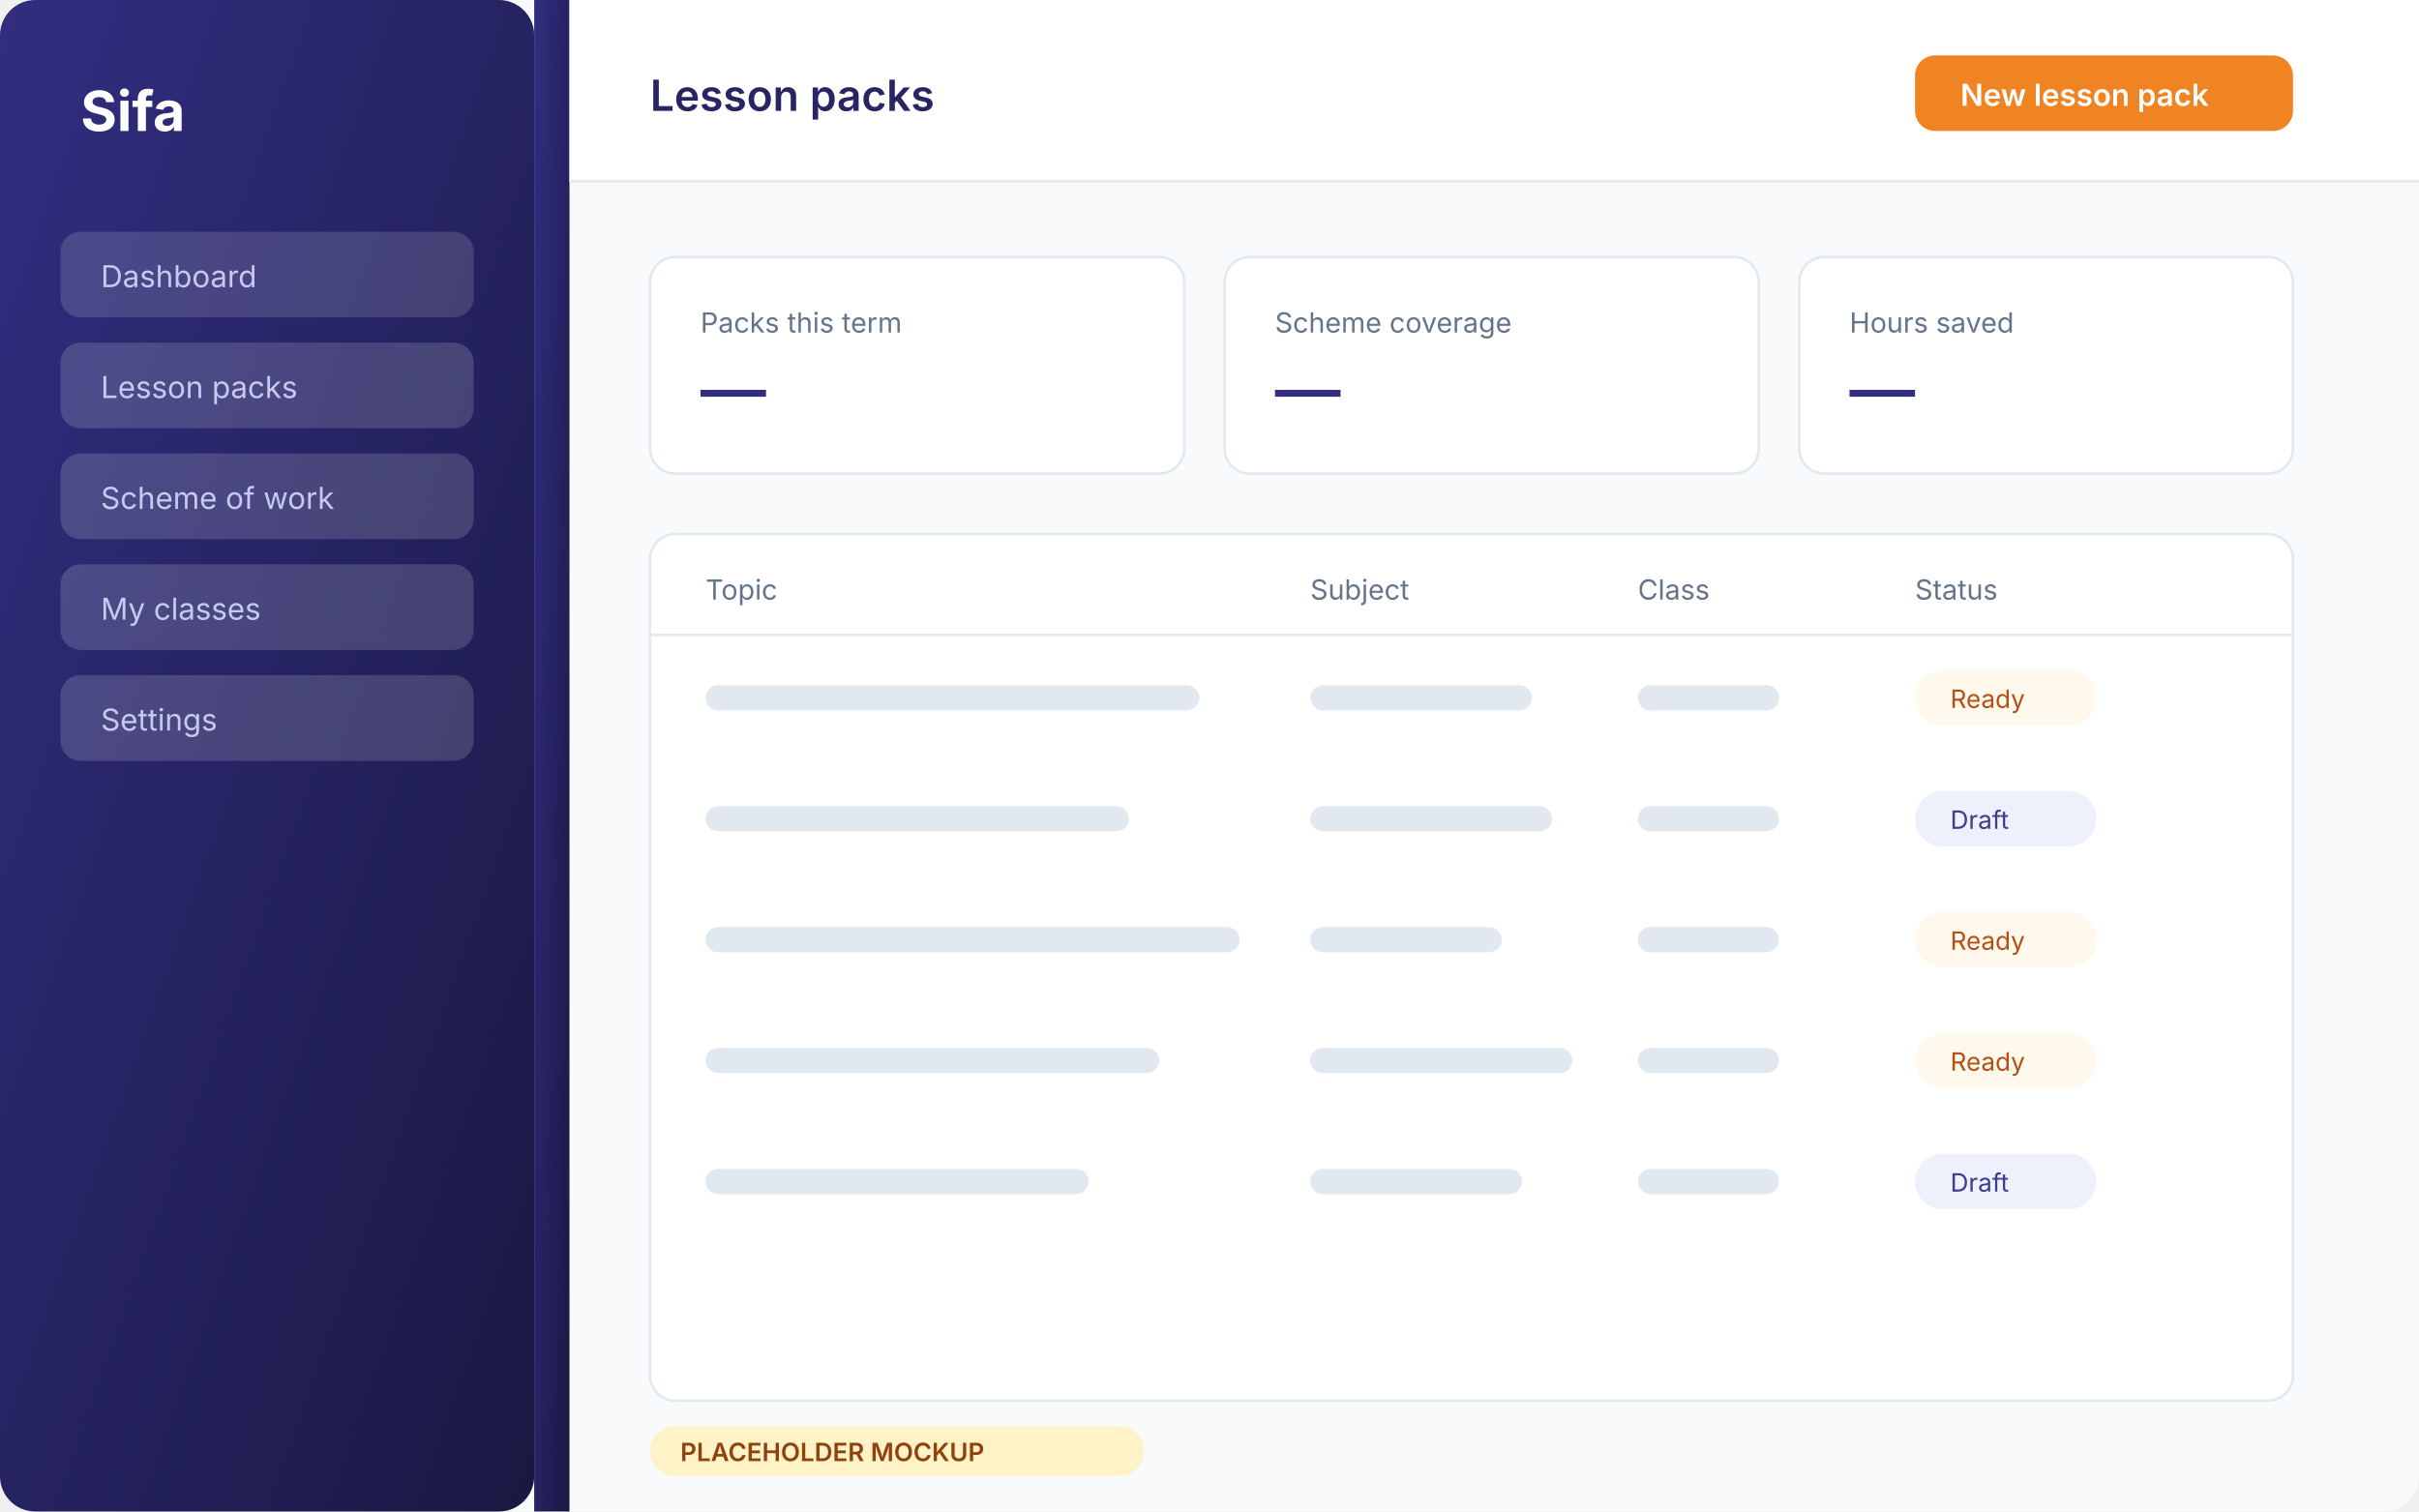
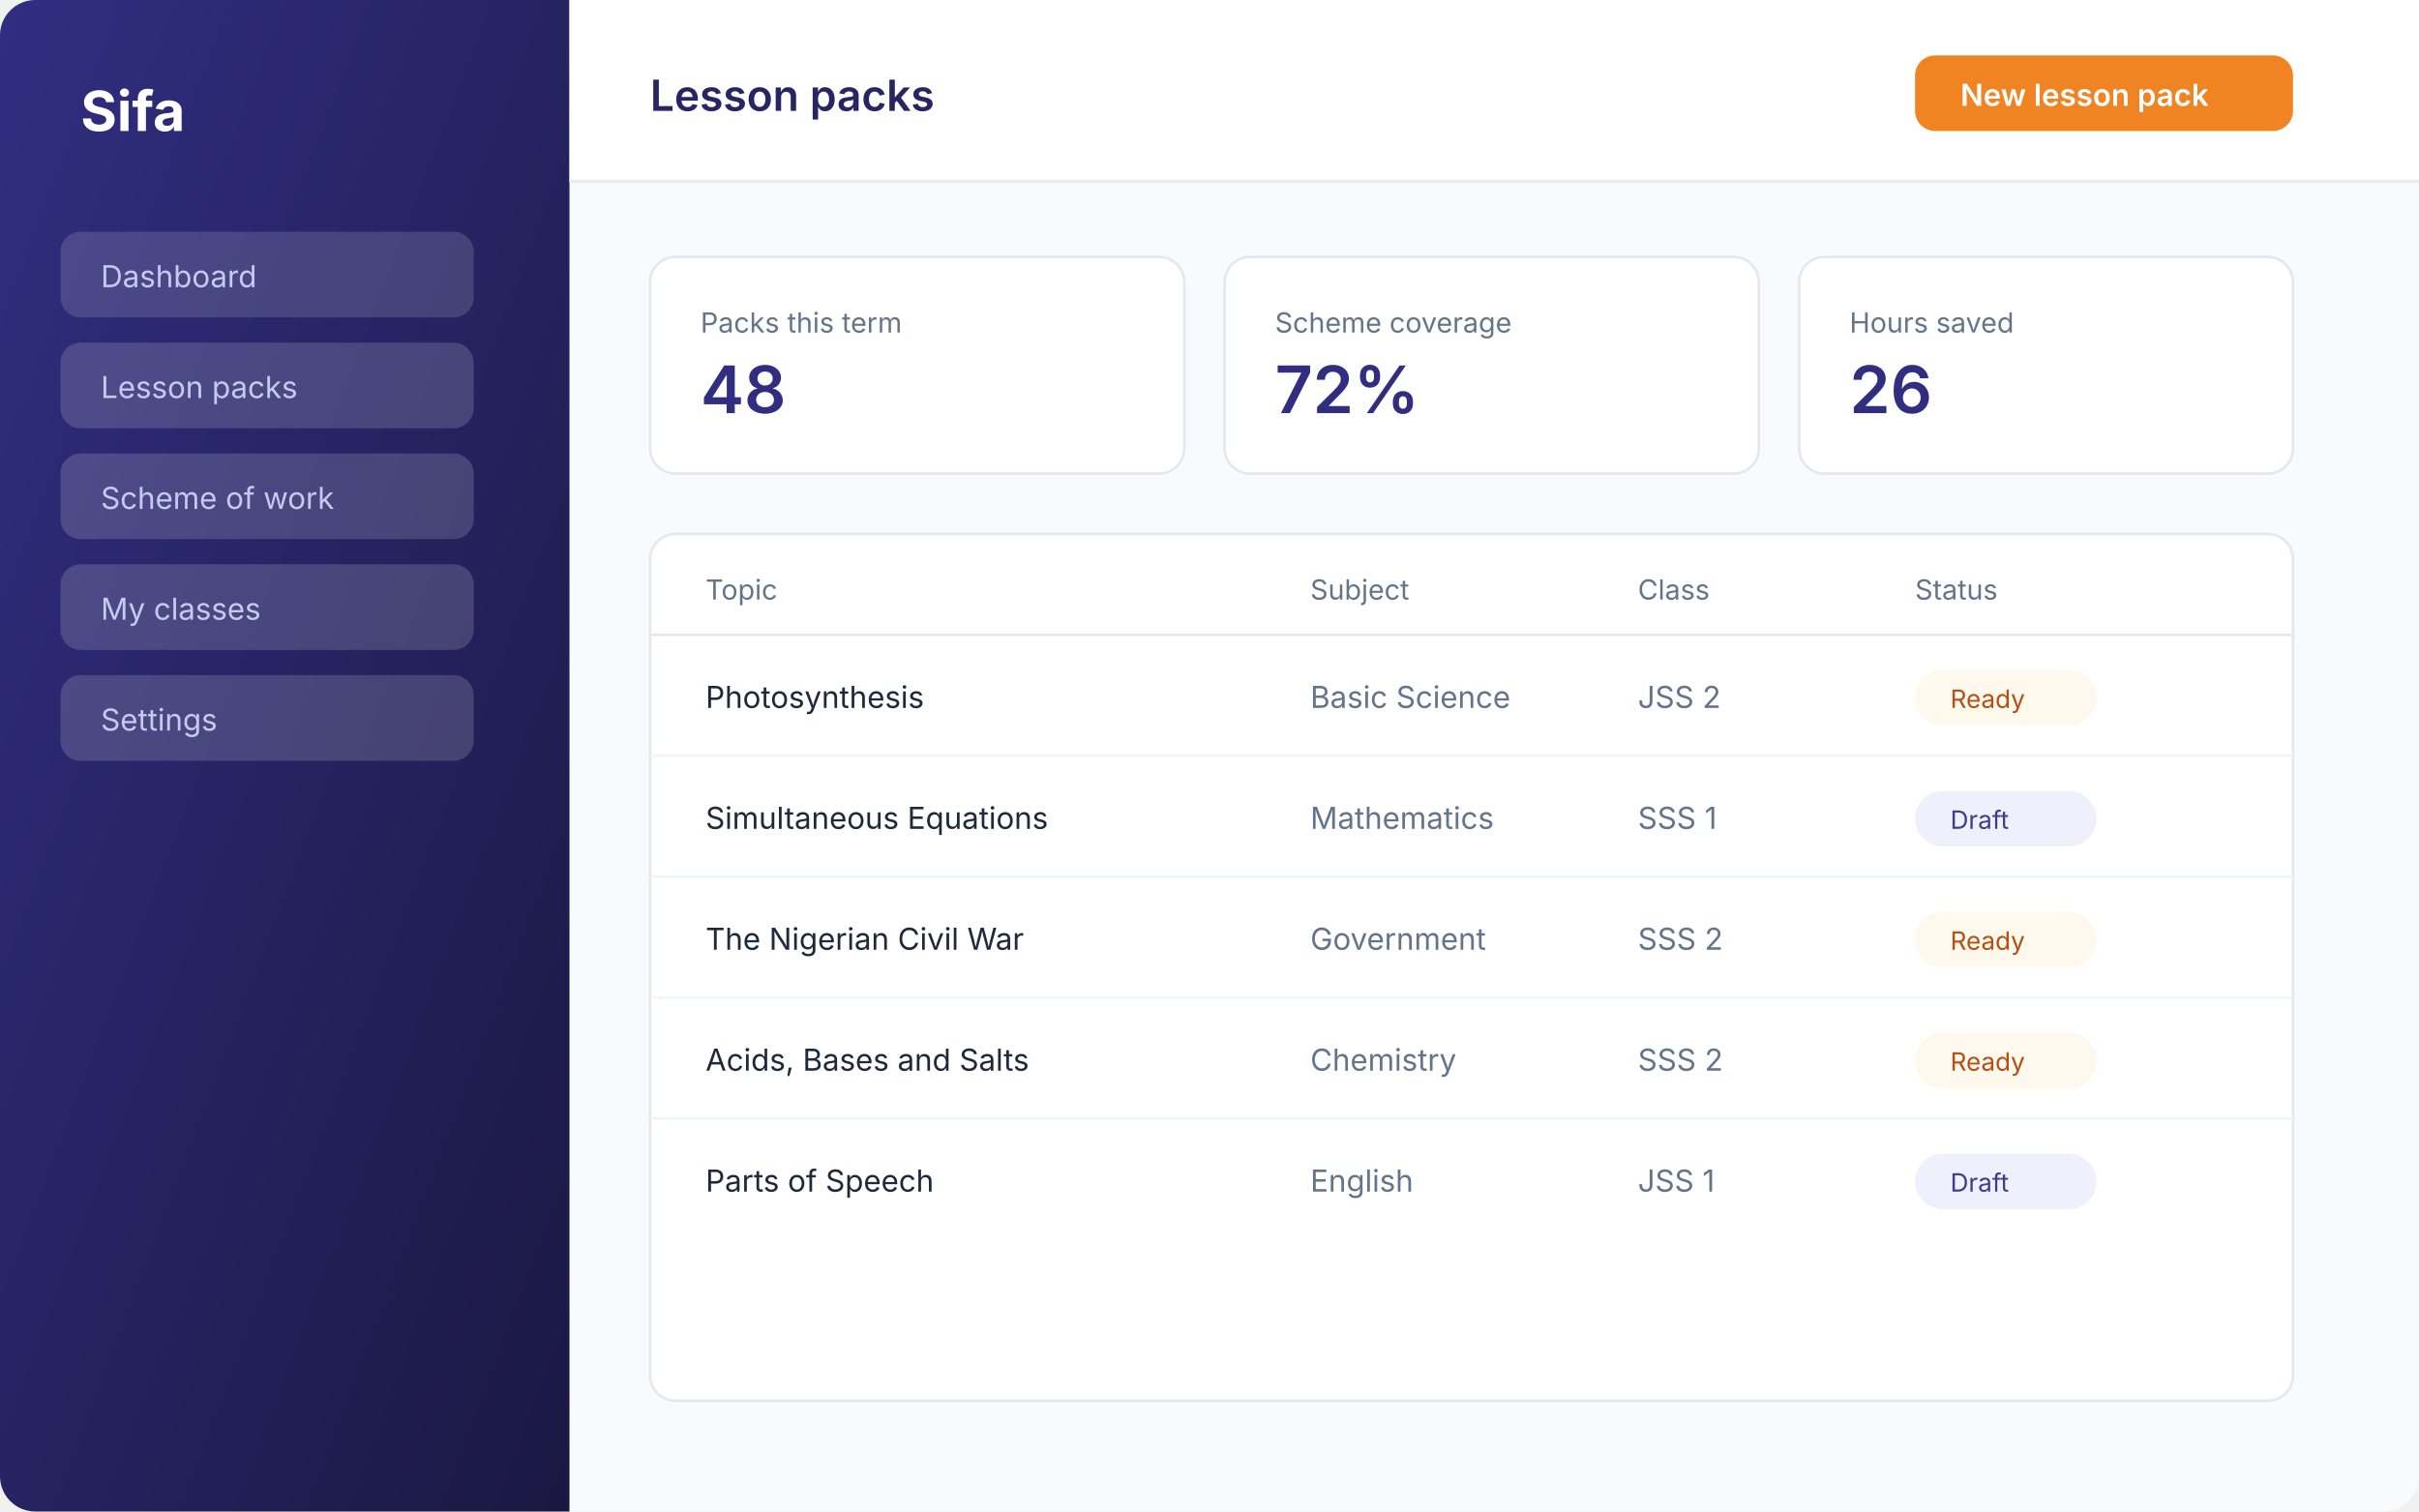
- <svg xmlns="http://www.w3.org/2000/svg" viewBox="0 0 960 600" width="960" height="600" role="img" aria-label="Placeholder mockup of the Sifa dashboard">
+ <svg xmlns="http://www.w3.org/2000/svg" viewBox="0 0 960 600" width="960" height="600" role="img" aria-label="The Sifa dashboard, listing a teacher's generated lesson packs">
  <defs>
    <linearGradient id="sky" x1="0" y1="0" x2="1" y2="1">
      <stop offset="0" stop-color="#312E81" />
      <stop offset="1" stop-color="#1A1842" />
    </linearGradient>
  </defs>
  <rect width="960" height="600" rx="14" fill="#F8FAFC" />
-   <rect x="0" y="0" width="212" height="600" rx="14" fill="url(#sky)" />
-   <rect x="212" y="0" width="14" height="600" fill="url(#sky)" />
+   <path d="M14 0 H226 V600 H14 A14 14 0 0 1 0 586 V14 A14 14 0 0 1 14 0 Z" fill="url(#sky)" />
  <text x="32" y="52" font-family="Sora, Inter, sans-serif" font-size="22" font-weight="700" fill="#FFFFFF">Sifa</text>
  <g fill="#FFFFFF" opacity=".16">
    <rect x="24" y="92" width="164" height="34" rx="8" opacity=".9" />
    <rect x="24" y="136" width="164" height="34" rx="8" />
    <rect x="24" y="180" width="164" height="34" rx="8" />
    <rect x="24" y="224" width="164" height="34" rx="8" />
    <rect x="24" y="268" width="164" height="34" rx="8" />
  </g>
  <g fill="#C4CAF0" font-family="Inter, sans-serif" font-size="12">
    <text x="40" y="114">Dashboard</text>
    <text x="40" y="158">Lesson packs</text>
    <text x="40" y="202">Scheme of work</text>
    <text x="40" y="246">My classes</text>
    <text x="40" y="290">Settings</text>
  </g>
  <rect x="226" y="0" width="734" height="72" fill="#FFFFFF" />
  <line x1="226" y1="72" x2="960" y2="72" stroke="#E2E8F0" stroke-width="1" />
  <text x="258" y="44" font-family="Sora, Inter, sans-serif" font-size="17" font-weight="600" fill="#272563">Lesson packs</text>
  <rect x="760" y="22" width="150" height="30" rx="8" fill="#F08423" />
  <text x="778" y="42" font-family="Inter, sans-serif" font-size="12" font-weight="600" fill="#FFFFFF">New lesson pack</text>
  <g>
    <rect x="258" y="102" width="212" height="86" rx="10" fill="#FFFFFF" stroke="#E2E8F0" />
    <text x="278" y="132" font-family="Inter, sans-serif" font-size="11" fill="#64748B">Packs this term</text>
-     <text x="278" y="164" font-family="Sora, Inter, sans-serif" font-size="26" font-weight="600" fill="#312E81">—</text>
+     <text x="278" y="164" font-family="Sora, Inter, sans-serif" font-size="26" font-weight="600" fill="#312E81">48</text>
    <rect x="486" y="102" width="212" height="86" rx="10" fill="#FFFFFF" stroke="#E2E8F0" />
    <text x="506" y="132" font-family="Inter, sans-serif" font-size="11" fill="#64748B">Scheme coverage</text>
-     <text x="506" y="164" font-family="Sora, Inter, sans-serif" font-size="26" font-weight="600" fill="#312E81">—</text>
+     <text x="506" y="164" font-family="Sora, Inter, sans-serif" font-size="26" font-weight="600" fill="#312E81">72%</text>
    <rect x="714" y="102" width="196" height="86" rx="10" fill="#FFFFFF" stroke="#E2E8F0" />
    <text x="734" y="132" font-family="Inter, sans-serif" font-size="11" fill="#64748B">Hours saved</text>
-     <text x="734" y="164" font-family="Sora, Inter, sans-serif" font-size="26" font-weight="600" fill="#312E81">—</text>
+     <text x="734" y="164" font-family="Sora, Inter, sans-serif" font-size="26" font-weight="600" fill="#312E81">26</text>
  </g>
  <rect x="258" y="212" width="652" height="344" rx="10" fill="#FFFFFF" stroke="#E2E8F0" />
  <line x1="258" y1="252" x2="910" y2="252" stroke="#E2E8F0" />
  <g font-family="Inter, sans-serif" font-size="11" fill="#64748B">
    <text x="280" y="238">Topic</text>
    <text x="520" y="238">Subject</text>
    <text x="650" y="238">Class</text>
    <text x="760" y="238">Status</text>
  </g>
  <g>
-     <g fill="#E2E8F0">
-       <rect x="280" y="272" width="196" height="10" rx="5" />
-       <rect x="520" y="272" width="88" height="10" rx="5" />
-       <rect x="650" y="272" width="56" height="10" rx="5" />
-       <rect x="280" y="320" width="168" height="10" rx="5" />
-       <rect x="520" y="320" width="96" height="10" rx="5" />
-       <rect x="650" y="320" width="56" height="10" rx="5" />
-       <rect x="280" y="368" width="212" height="10" rx="5" />
-       <rect x="520" y="368" width="76" height="10" rx="5" />
-       <rect x="650" y="368" width="56" height="10" rx="5" />
-       <rect x="280" y="416" width="180" height="10" rx="5" />
-       <rect x="520" y="416" width="104" height="10" rx="5" />
-       <rect x="650" y="416" width="56" height="10" rx="5" />
-       <rect x="280" y="464" width="152" height="10" rx="5" />
-       <rect x="520" y="464" width="84" height="10" rx="5" />
-       <rect x="650" y="464" width="56" height="10" rx="5" />
+     <g stroke="#F1F5F9" stroke-width="1">
+       <line x1="258" y1="300" x2="910" y2="300" />
+       <line x1="258" y1="348" x2="910" y2="348" />
+       <line x1="258" y1="396" x2="910" y2="396" />
+       <line x1="258" y1="444" x2="910" y2="444" />
+     </g>
+     <g font-family="Inter, sans-serif" font-size="12" fill="#1E293B">
+       <text x="280" y="281">Photosynthesis</text>
+       <text x="280" y="329">Simultaneous Equations</text>
+       <text x="280" y="377">The Nigerian Civil War</text>
+       <text x="280" y="425">Acids, Bases and Salts</text>
+       <text x="280" y="473">Parts of Speech</text>
+     </g>
+     <g font-family="Inter, sans-serif" font-size="12" fill="#64748B">
+       <text x="520" y="281">Basic Science</text>
+       <text x="650" y="281">JSS 2</text>
+       <text x="520" y="329">Mathematics</text>
+       <text x="650" y="329">SSS 1</text>
+       <text x="520" y="377">Government</text>
+       <text x="650" y="377">SSS 2</text>
+       <text x="520" y="425">Chemistry</text>
+       <text x="650" y="425">SSS 2</text>
+       <text x="520" y="473">English</text>
+       <text x="650" y="473">JSS 1</text>
    </g>
    <g>
      <rect x="760" y="266" width="72" height="22" rx="11" fill="#FFF8ED" />
      <text x="774" y="281" font-family="Inter, sans-serif" font-size="10" fill="#B45015">Ready</text>
      <rect x="760" y="314" width="72" height="22" rx="11" fill="#EEF0FB" />
      <text x="774" y="329" font-family="Inter, sans-serif" font-size="10" fill="#3B3D8F">Draft</text>
      <rect x="760" y="362" width="72" height="22" rx="11" fill="#FFF8ED" />
      <text x="774" y="377" font-family="Inter, sans-serif" font-size="10" fill="#B45015">Ready</text>
      <rect x="760" y="410" width="72" height="22" rx="11" fill="#FFF8ED" />
      <text x="774" y="425" font-family="Inter, sans-serif" font-size="10" fill="#B45015">Ready</text>
      <rect x="760" y="458" width="72" height="22" rx="11" fill="#EEF0FB" />
      <text x="774" y="473" font-family="Inter, sans-serif" font-size="10" fill="#3B3D8F">Draft</text>
    </g>
  </g>
-   <rect x="258" y="566" width="196" height="20" rx="10" fill="#FEF3C7" />
-   <text x="270" y="580" font-family="Inter, sans-serif" font-size="10" font-weight="600" fill="#92400E">PLACEHOLDER MOCKUP</text>
</svg>
